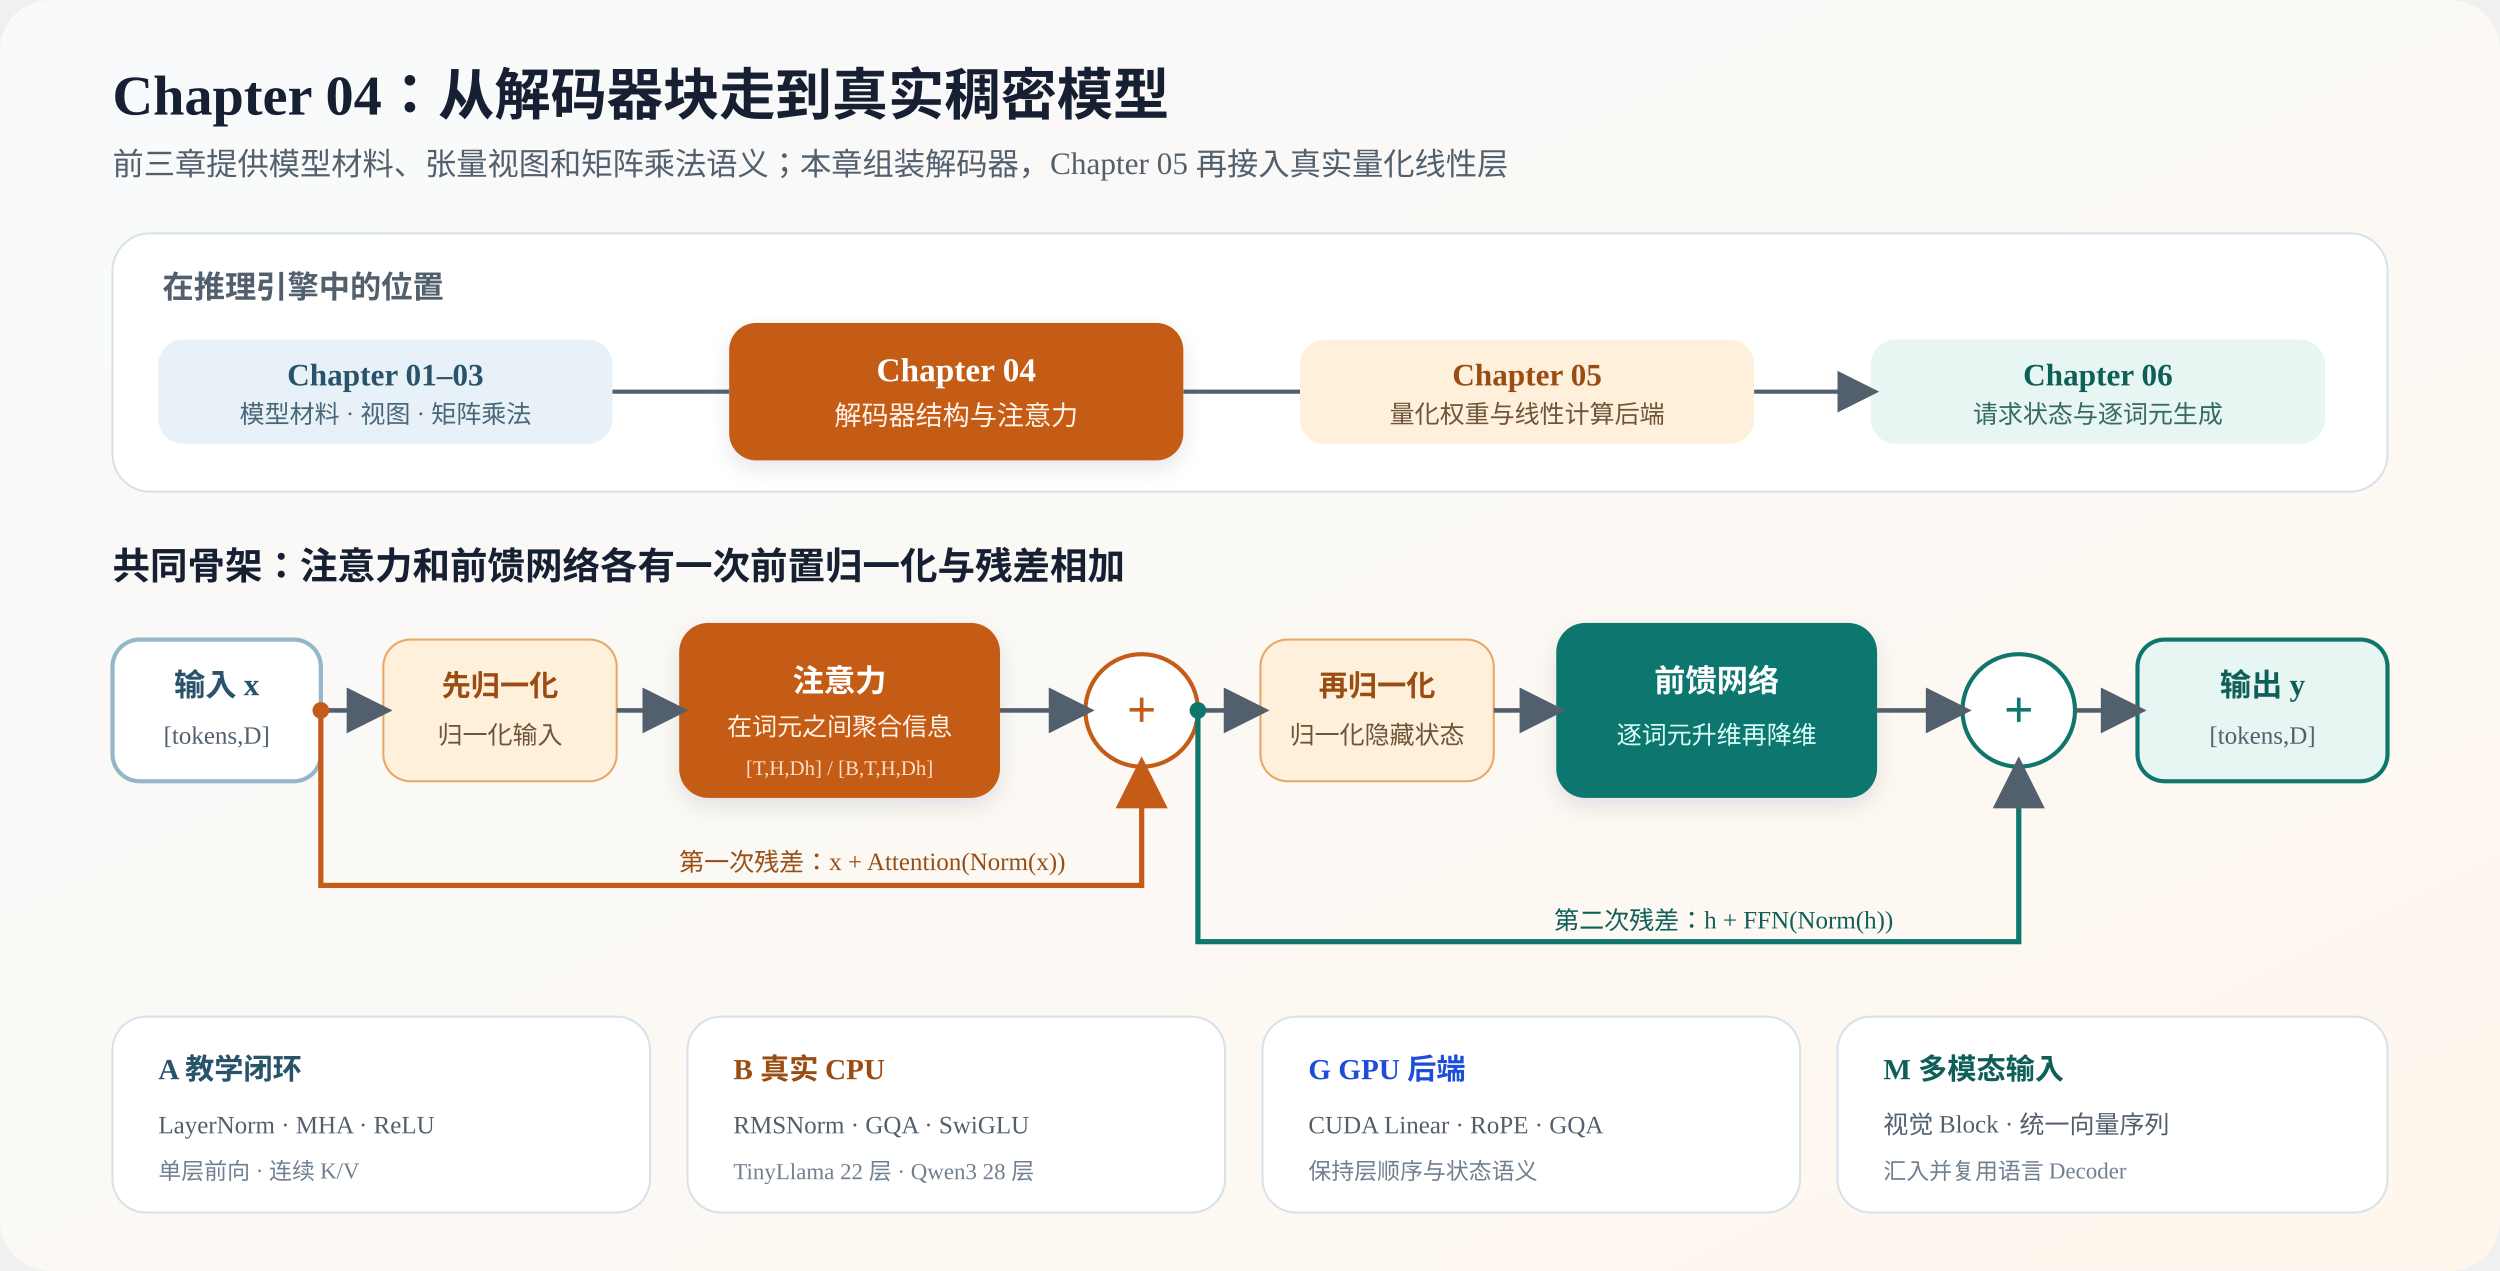
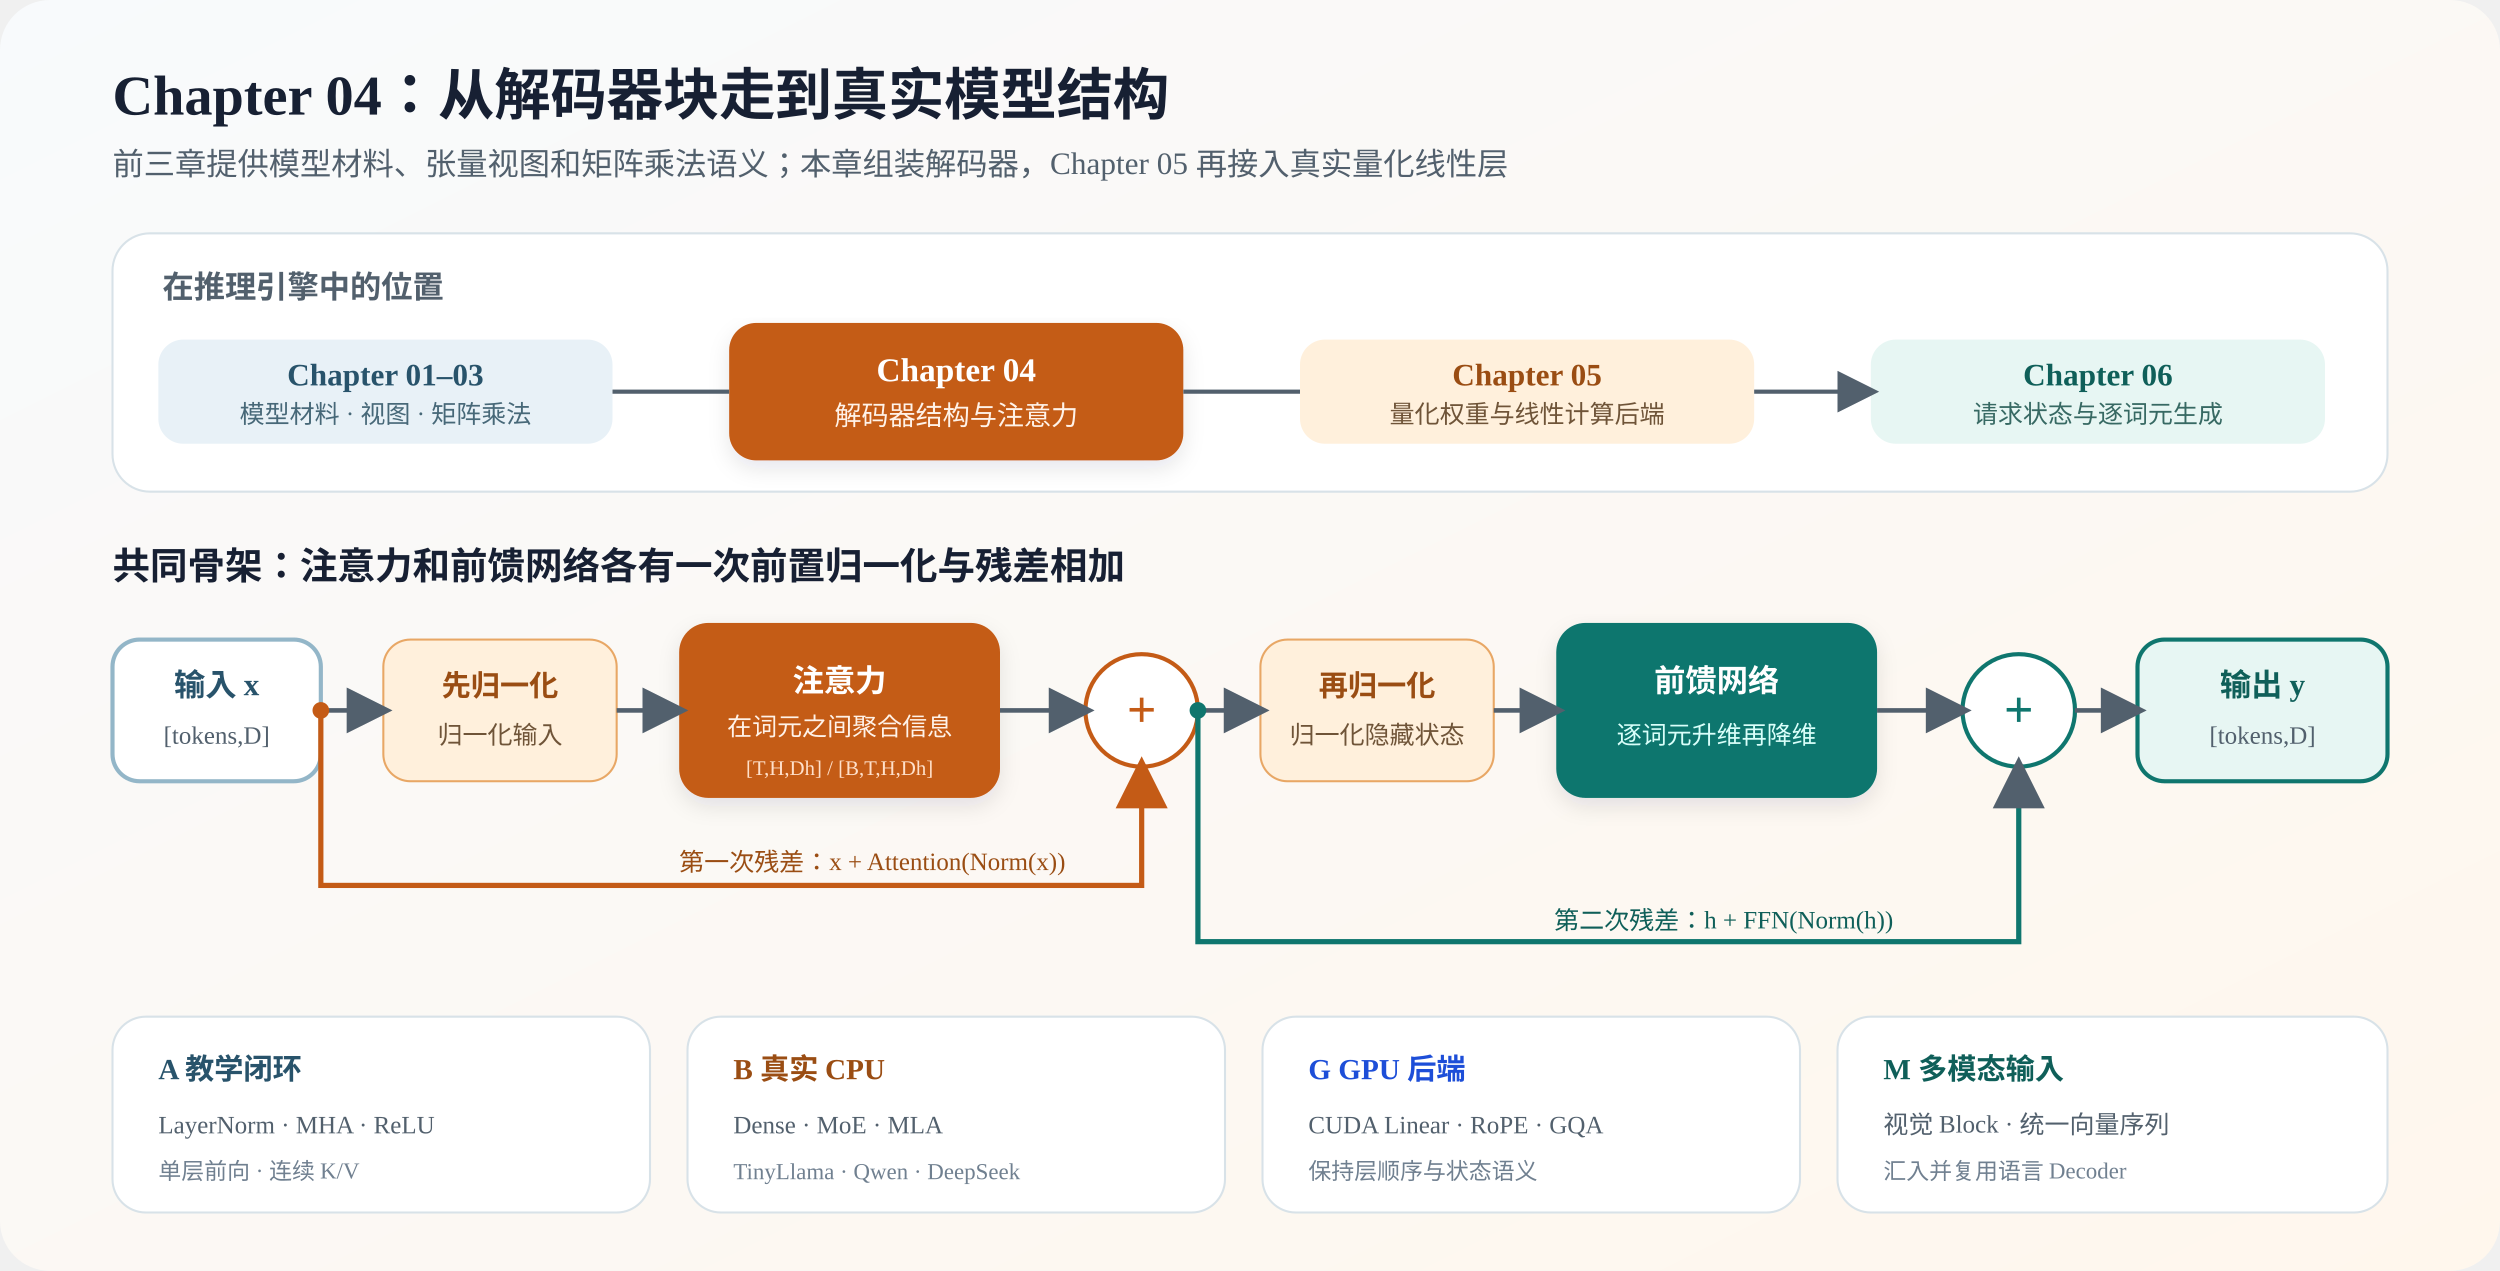
<svg xmlns="http://www.w3.org/2000/svg" viewBox="0 0 1200 610" role="img" aria-labelledby="title desc">
  <defs>
    <style>text { font-family: "Noto Sans CJK SC", "Droid Sans Fallback", sans-serif !important; }</style>
    <linearGradient id="background" x1="0" y1="0" x2="1" y2="1">
      <stop offset="0" stop-color="#f8fafc" />
      <stop offset="1" stop-color="#fff7ed" />
    </linearGradient>
    <marker id="arrow" markerWidth="10" markerHeight="10" refX="8" refY="5" orient="auto">
      <path d="M0,0 L10,5 L0,10 Z" fill="#52606d" />
    </marker>
    <marker id="arrow-orange" markerWidth="10" markerHeight="10" refX="8" refY="5" orient="auto">
      <path d="M0,0 L10,5 L0,10 Z" fill="#c45b16" />
    </marker>
    <filter id="shadow" x="-10%" y="-10%" width="120%" height="130%">
      <feDropShadow dx="0" dy="4" stdDeviation="5" flood-color="#0f172a" flood-opacity="0.10" />
    </filter>
  </defs>
  <rect width="1200" height="610" rx="24" fill="url(#background)" />
-   <text x="54" y="55" font-size="27" font-weight="700" fill="#172033">Chapter 04：从解码器块走到真实稠密模型</text>
+   <text x="54" y="55" font-size="27" font-weight="700" fill="#172033">Chapter 04：从解码器块走到真实模型结构</text>
  <text x="54" y="84" font-size="15" fill="#52606d">前三章提供模型材料、张量视图和矩阵乘法语义；本章组装解码器，Chapter 05 再接入真实量化线性层</text>
  <rect x="54" y="112" width="1092" height="124" rx="18" fill="#ffffff" stroke="#d8e2e8" />
  <text x="78" y="143" font-size="15" font-weight="700" fill="#52606d">在推理引擎中的位置</text>
  <g text-anchor="middle">
    <rect x="76" y="163" width="218" height="50" rx="12" fill="#e8f1f7" />
    <text x="185" y="185" font-size="15" font-weight="700" fill="#28536b">Chapter 01–03</text>
    <text x="185" y="203" font-size="12" fill="#476878">模型材料 · 视图 · 矩阵乘法</text>
    <rect x="350" y="155" width="218" height="66" rx="13" fill="#c45b16" filter="url(#shadow)" />
    <text x="459" y="183" font-size="16" font-weight="700" fill="#ffffff">Chapter 04</text>
    <text x="459" y="204" font-size="13" fill="#fff2e8">解码器结构与注意力</text>
    <rect x="624" y="163" width="218" height="50" rx="12" fill="#fff0dc" />
    <text x="733" y="185" font-size="15" font-weight="700" fill="#9a4d13">Chapter 05</text>
    <text x="733" y="203" font-size="12" fill="#6f5438">量化权重与线性计算后端</text>
    <rect x="898" y="163" width="218" height="50" rx="12" fill="#e7f6f3" />
    <text x="1007" y="185" font-size="15" font-weight="700" fill="#0f5f59">Chapter 06</text>
    <text x="1007" y="203" font-size="12" fill="#376963">请求状态与逐词元生成</text>
  </g>
  <path d="M294 188H350M568 188H624M842 188H898" fill="none" stroke="#52606d" stroke-width="2" marker-end="url(#arrow)" />
  <text x="54" y="278" font-size="18" font-weight="700" fill="#172033">共同骨架：注意力和前馈网络各有一次前置归一化与残差相加</text>
  <g text-anchor="middle">
    <rect x="54" y="307" width="100" height="68" rx="13" fill="#ffffff" stroke="#93b6c8" stroke-width="2" />
    <text x="104" y="334" font-size="15" font-weight="700" fill="#28536b">输入 x</text>
    <text x="104" y="357" font-size="12" fill="#52606d">[tokens,D]</text>
    <rect x="184" y="307" width="112" height="68" rx="13" fill="#fff0dc" stroke="#e8a765" />
    <text x="240" y="334" font-size="14" font-weight="700" fill="#9a4d13">先归一化</text>
    <text x="240" y="357" font-size="12" fill="#6f5438">归一化输入</text>
    <rect x="326" y="299" width="154" height="84" rx="14" fill="#c45b16" filter="url(#shadow)" />
    <text x="403" y="332" font-size="15" font-weight="700" fill="#ffffff">注意力</text>
    <text x="403" y="353" font-size="12" fill="#fff2e8">在词元之间聚合信息</text>
    <text x="403" y="372" font-size="10" fill="#ffe0ca">[T,H,Dh] / [B,T,H,Dh]</text>
    <circle cx="548" cy="341" r="27" fill="#ffffff" stroke="#c45b16" stroke-width="2" />
    <text x="548" y="349" font-size="25" font-weight="700" fill="#c45b16">+</text>
    <rect x="605" y="307" width="112" height="68" rx="13" fill="#fff0dc" stroke="#e8a765" />
    <text x="661" y="334" font-size="14" font-weight="700" fill="#9a4d13">再归一化</text>
    <text x="661" y="357" font-size="12" fill="#6f5438">归一化隐藏状态</text>
    <rect x="747" y="299" width="154" height="84" rx="14" fill="#0f766e" filter="url(#shadow)" />
    <text x="824" y="332" font-size="15" font-weight="700" fill="#ffffff">前馈网络</text>
    <text x="824" y="357" font-size="12" fill="#d9fffa">逐词元升维再降维</text>
    <circle cx="969" cy="341" r="27" fill="#ffffff" stroke="#0f766e" stroke-width="2" />
    <text x="969" y="349" font-size="25" font-weight="700" fill="#0f766e">+</text>
    <rect x="1026" y="307" width="120" height="68" rx="13" fill="#e7f6f3" stroke="#0f766e" stroke-width="2" />
    <text x="1086" y="334" font-size="15" font-weight="700" fill="#0f5f59">输出 y</text>
    <text x="1086" y="357" font-size="12" fill="#52606d">[tokens,D]</text>
  </g>
  <g fill="none" stroke="#52606d" stroke-width="2.2" marker-end="url(#arrow)">
    <path d="M154 341 H184" />
    <path d="M296 341 H326" />
    <path d="M480 341 H521" />
    <path d="M575 341 H605" />
    <path d="M717 341 H747" />
    <path d="M901 341 H942" />
    <path d="M996 341 H1026" />
  </g>
  <path d="M154 341 V425 H548 V368" fill="none" stroke="#c45b16" stroke-width="2.5" marker-end="url(#arrow-orange)" />
  <path d="M575 341 V452 H969 V368" fill="none" stroke="#0f766e" stroke-width="2.5" marker-end="url(#arrow)" />
  <circle cx="154" cy="341" r="4" fill="#c45b16" />
  <circle cx="575" cy="341" r="4" fill="#0f766e" />
  <text x="326" y="418" font-size="12" fill="#9a4d13">第一次残差：x + Attention(Norm(x))</text>
  <text x="746" y="446" font-size="12" fill="#0f5f59">第二次残差：h + FFN(Norm(h))</text>
  <g>
    <rect x="54" y="488" width="258" height="94" rx="16" fill="#ffffff" stroke="#d8e2e8" />
    <text x="76" y="518" font-size="14" font-weight="700" fill="#28536b">A 教学闭环</text>
    <text x="76" y="544" font-size="12" fill="#52606d">LayerNorm · MHA · ReLU</text>
    <text x="76" y="566" font-size="11" fill="#708090">单层前向 · 连续 K/V</text>
    <rect x="330" y="488" width="258" height="94" rx="16" fill="#ffffff" stroke="#d8e2e8" />
    <text x="352" y="518" font-size="14" font-weight="700" fill="#9a4d13">B 真实 CPU</text>
-     <text x="352" y="544" font-size="12" fill="#52606d">RMSNorm · GQA · SwiGLU</text>
-     <text x="352" y="566" font-size="11" fill="#708090">TinyLlama 22 层 · Qwen3 28 层</text>
+     <text x="352" y="544" font-size="12" fill="#52606d">Dense · MoE · MLA</text>
+     <text x="352" y="566" font-size="11" fill="#708090">TinyLlama · Qwen · DeepSeek</text>
    <rect x="606" y="488" width="258" height="94" rx="16" fill="#ffffff" stroke="#d8e2e8" />
    <text x="628" y="518" font-size="14" font-weight="700" fill="#1d4ed8">G GPU 后端</text>
    <text x="628" y="544" font-size="12" fill="#52606d">CUDA Linear · RoPE · GQA</text>
    <text x="628" y="566" font-size="11" fill="#708090">保持层顺序与状态语义</text>
    <rect x="882" y="488" width="264" height="94" rx="16" fill="#ffffff" stroke="#d8e2e8" />
    <text x="904" y="518" font-size="14" font-weight="700" fill="#0f5f59">M 多模态输入</text>
    <text x="904" y="544" font-size="12" fill="#52606d">视觉 Block · 统一向量序列</text>
    <text x="904" y="566" font-size="11" fill="#708090">汇入并复用语言 Decoder</text>
  </g>
</svg>
